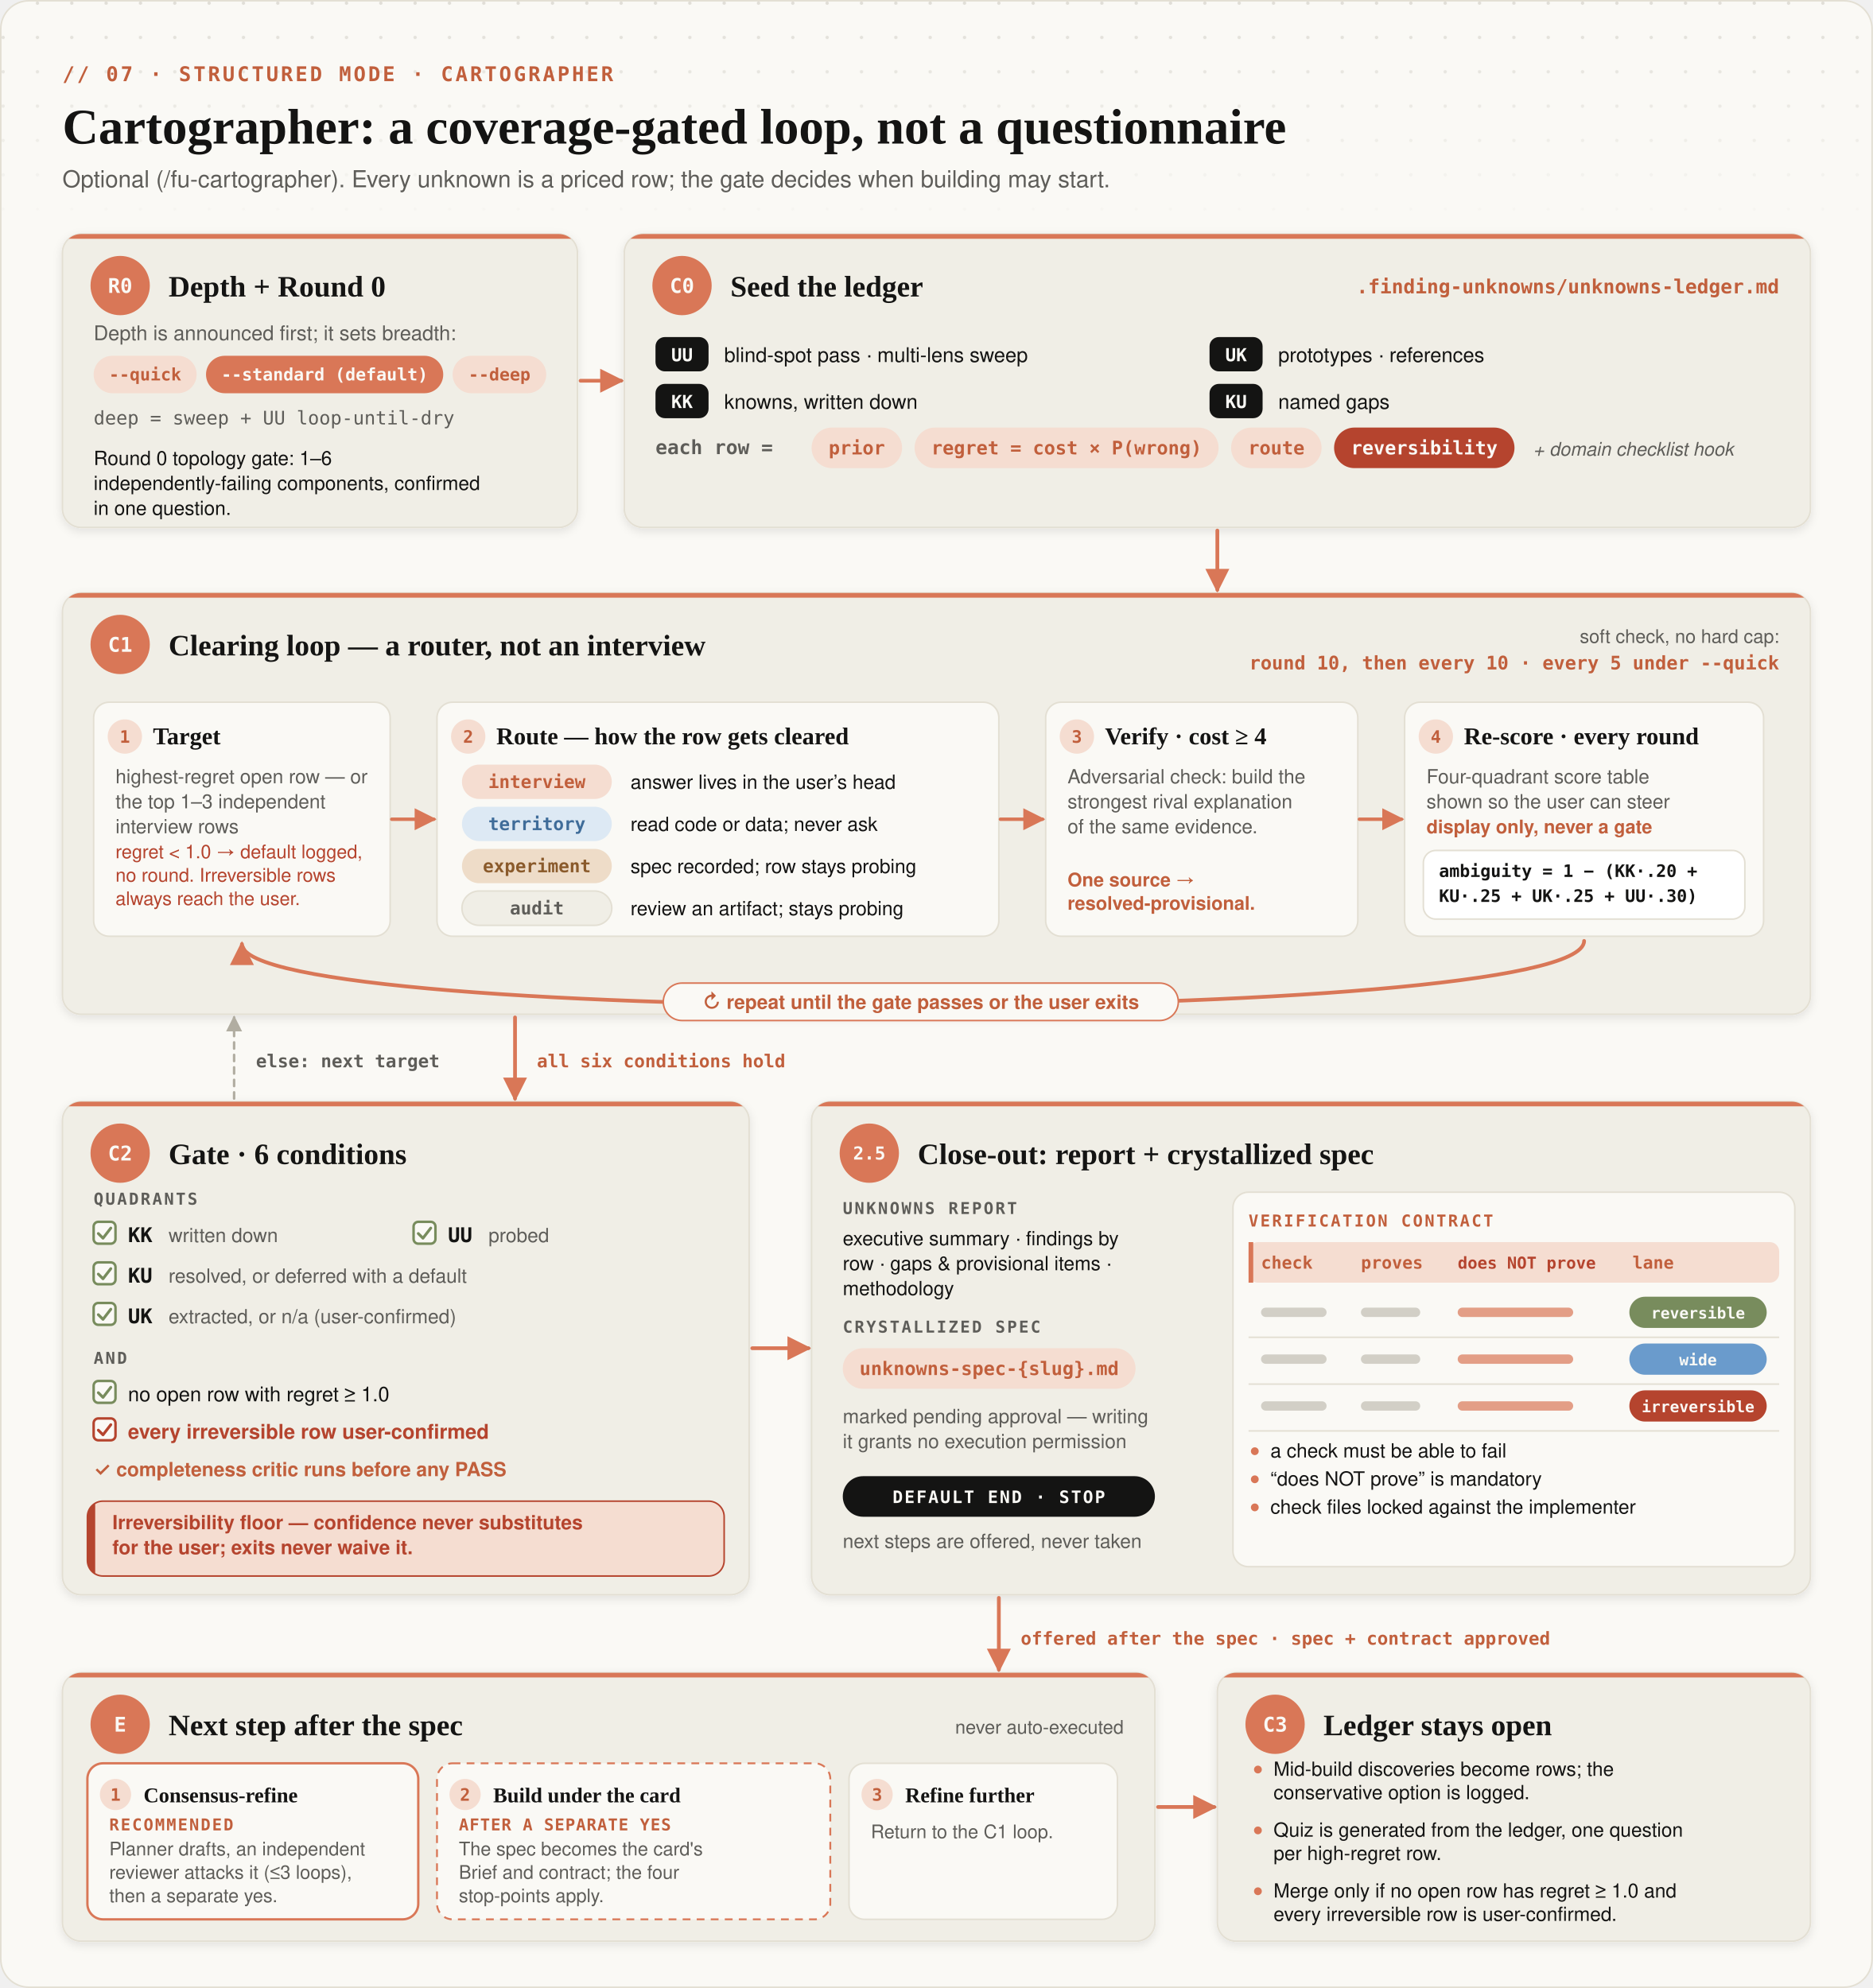
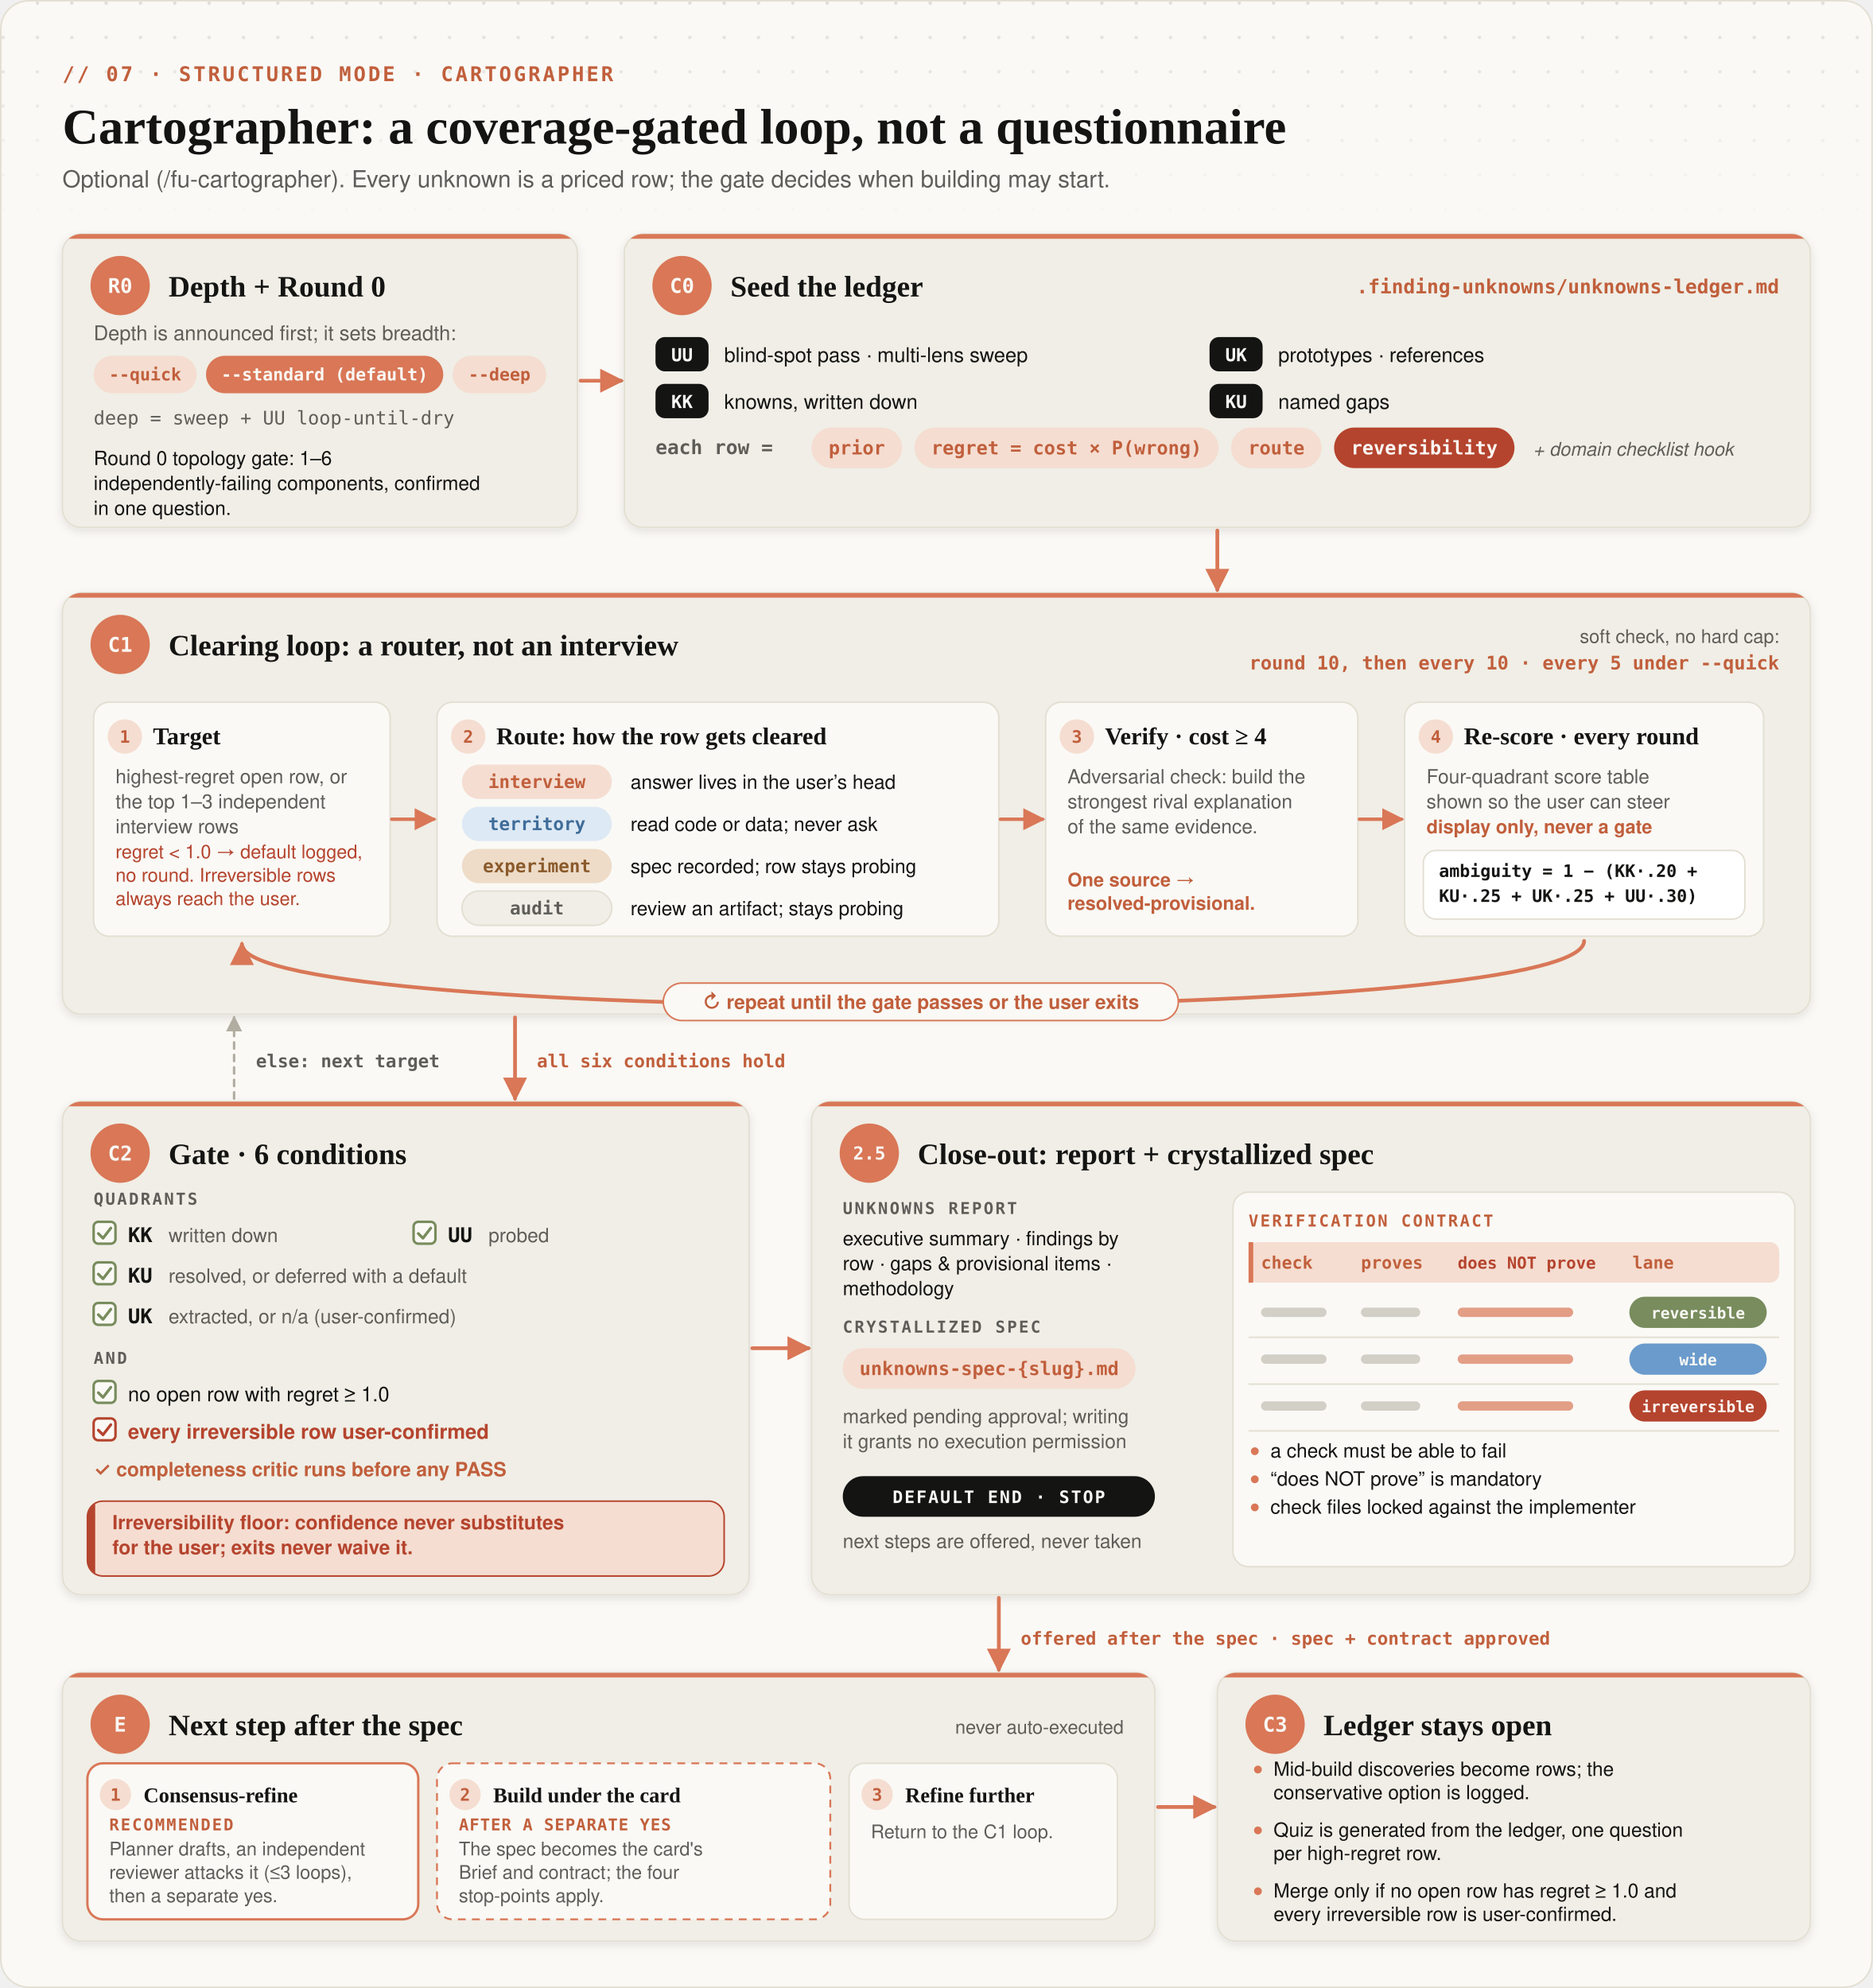
<svg xmlns="http://www.w3.org/2000/svg" width="1200" height="1274" viewBox="0 0 1200 1274">
  <defs>
    <marker id="ac" viewBox="0 0 10 10" refX="8" refY="5" markerWidth="8" markerHeight="8" orient="auto-start-reverse">
      <path d="M1 1 L9 5 L1 9 Z" fill="#D97757" />
    </marker>
    <marker id="ak" viewBox="0 0 10 10" refX="8" refY="5" markerWidth="8" markerHeight="8" orient="auto-start-reverse">
      <path d="M1 1 L9 5 L1 9 Z" fill="#B1ADA1" />
    </marker>
    <marker id="ad" viewBox="0 0 10 10" refX="8" refY="5" markerWidth="8" markerHeight="8" orient="auto-start-reverse">
      <path d="M1 1 L9 5 L1 9 Z" fill="#B5442E" />
    </marker>
    <marker id="ao" viewBox="0 0 10 10" refX="8" refY="5" markerWidth="8" markerHeight="8" orient="auto-start-reverse">
      <path d="M1 1 L9 5 L1 9 Z" fill="#788C5D" />
    </marker>
    <marker id="as" viewBox="0 0 10 10" refX="8" refY="5" markerWidth="8" markerHeight="8" orient="auto-start-reverse">
      <path d="M1 1 L9 5 L1 9 Z" fill="#6A9BCC" />
    </marker>
    <marker id="ai" viewBox="0 0 10 10" refX="8" refY="5" markerWidth="8" markerHeight="8" orient="auto-start-reverse">
      <path d="M1 1 L9 5 L1 9 Z" fill="#141413" />
    </marker>
    <filter id="sh" x="-5%" y="-5%" width="110%" height="115%">
      <feDropShadow dx="0" dy="2" stdDeviation="3" flood-color="#141413" flood-opacity="0.10" />
    </filter>
    <pattern id="dots" width="22" height="22" patternUnits="userSpaceOnUse">
      <circle cx="2" cy="2" r="1.1" fill="#B1ADA1" opacity="0.5" />
    </pattern>
    <linearGradient id="fadeg" x1="0" y1="0" x2="0" y2="1">
      <stop offset="0" stop-color="#fff" stop-opacity="1" />
      <stop offset="1" stop-color="#fff" stop-opacity="0" />
    </linearGradient>
    <mask id="fade">
      <rect x="0" y="0" width="1200" height="150" fill="url(#fadeg)" />
    </mask>
  </defs>
  <rect x="0.5" y="0.5" width="1199" height="1273" rx="18" fill="#FAF9F5" stroke="#E3DFD3" />
  <rect x="1" y="1" width="1198" height="150" rx="18" fill="url(#dots)" mask="url(#fade)" opacity="0.7" />
  <text x="40" y="52" font-family="ui-monospace, SFMono-Regular, Menlo, Consolas, monospace" font-size="13" fill="#C15F3C" font-weight="700" letter-spacing="1.5">// 07 · STRUCTURED MODE · CARTOGRAPHER</text>
  <text x="40" y="92" font-family="Georgia, 'Times New Roman', serif" font-size="32" fill="#141413" font-weight="700">Cartographer: a coverage-gated loop, not a questionnaire</text>
  <text x="40" y="120" font-family="-apple-system, 'Segoe UI', Helvetica, Arial, sans-serif" font-size="15" fill="#5E5D59">Optional (/fu-cartographer). Every unknown is a priced row; the gate decides when building may start.</text>
  <clipPath id="c1">
    <rect x="40" y="150" width="330" height="188" rx="12" />
  </clipPath>
  <rect x="40" y="150" width="330" height="188" rx="12" fill="#F0EEE6" stroke="#E3DFD3" stroke-width="1" filter="url(#sh)" />
  <rect x="40" y="150" width="330" height="3" fill="#D97757" clip-path="url(#c1)" />
  <circle cx="77" cy="183" r="19" fill="#D97757" />
  <text x="77" y="187.7" font-family="ui-monospace, SFMono-Regular, Menlo, Consolas, monospace" font-size="13" fill="#FAF9F5" font-weight="700" text-anchor="middle">R0</text>
  <text x="108" y="190" font-family="Georgia, 'Times New Roman', serif" font-size="19" fill="#141413" font-weight="700">Depth + Round 0</text>
  <text x="60" y="218" font-family="-apple-system, 'Segoe UI', Helvetica, Arial, sans-serif" font-size="13" fill="#5E5D59">Depth is announced first; it sets breadth:</text>
  <rect x="60" y="228" width="66" height="24" rx="12.0" fill="#F5DDD1" />
  <text x="93" y="243.8" font-family="ui-monospace, SFMono-Regular, Menlo, Consolas, monospace" font-size="11" fill="#C15F3C" font-weight="600" text-anchor="middle">--quick</text>
  <rect x="132" y="228" width="152" height="24" rx="12.0" fill="#D97757" />
  <text x="208" y="243.8" font-family="ui-monospace, SFMono-Regular, Menlo, Consolas, monospace" font-size="11" fill="#FAF9F5" font-weight="600" text-anchor="middle">--standard (default)</text>
  <rect x="290" y="228" width="60" height="24" rx="12.0" fill="#F5DDD1" />
  <text x="320" y="243.8" font-family="ui-monospace, SFMono-Regular, Menlo, Consolas, monospace" font-size="11" fill="#C15F3C" font-weight="600" text-anchor="middle">--deep</text>
  <text x="60" y="272" font-family="ui-monospace, SFMono-Regular, Menlo, Consolas, monospace" font-size="12" fill="#5E5D59">deep = sweep + UU loop-until-dry</text>
  <text x="60" y="298" font-family="-apple-system, 'Segoe UI', Helvetica, Arial, sans-serif" font-size="12.5" fill="#141413">Round 0 topology gate: 1–6</text>
  <text x="60" y="314" font-family="-apple-system, 'Segoe UI', Helvetica, Arial, sans-serif" font-size="12.5" fill="#141413">independently-failing components, confirmed</text>
  <text x="60" y="330" font-family="-apple-system, 'Segoe UI', Helvetica, Arial, sans-serif" font-size="12.5" fill="#141413">in one question.</text>
  <path d="M372 244.0 L398 244.0" fill="none" stroke="#D97757" stroke-width="2.4" stroke-linecap="round" stroke-linejoin="round" marker-end="url(#ac)" />
  <clipPath id="c2">
    <rect x="400" y="150" width="760" height="188" rx="12" />
  </clipPath>
  <rect x="400" y="150" width="760" height="188" rx="12" fill="#F0EEE6" stroke="#E3DFD3" stroke-width="1" filter="url(#sh)" />
  <rect x="400" y="150" width="760" height="3" fill="#D97757" clip-path="url(#c2)" />
  <circle cx="437" cy="183" r="19" fill="#D97757" />
  <text x="437" y="187.7" font-family="ui-monospace, SFMono-Regular, Menlo, Consolas, monospace" font-size="13" fill="#FAF9F5" font-weight="700" text-anchor="middle">C0</text>
  <text x="468" y="190" font-family="Georgia, 'Times New Roman', serif" font-size="19" fill="#141413" font-weight="700">Seed the ledger</text>
  <text x="1140" y="188" font-family="ui-monospace, SFMono-Regular, Menlo, Consolas, monospace" font-size="12.5" fill="#C15F3C" font-weight="700" text-anchor="end">.finding-unknowns/unknowns-ledger.md</text>
  <rect x="420" y="216" width="34" height="22" rx="6" fill="#141413" />
  <text x="437" y="231.5" font-family="ui-monospace, SFMono-Regular, Menlo, Consolas, monospace" font-size="11.5" fill="#FAF9F5" font-weight="700" text-anchor="middle">UU</text>
  <text x="464" y="232" font-family="-apple-system, 'Segoe UI', Helvetica, Arial, sans-serif" font-size="13" fill="#141413">blind-spot pass · multi-lens sweep</text>
  <rect x="775" y="216" width="34" height="22" rx="6" fill="#141413" />
  <text x="792" y="231.5" font-family="ui-monospace, SFMono-Regular, Menlo, Consolas, monospace" font-size="11.5" fill="#FAF9F5" font-weight="700" text-anchor="middle">UK</text>
  <text x="819" y="232" font-family="-apple-system, 'Segoe UI', Helvetica, Arial, sans-serif" font-size="13" fill="#141413">prototypes · references</text>
  <rect x="420" y="246" width="34" height="22" rx="6" fill="#141413" />
  <text x="437" y="261.5" font-family="ui-monospace, SFMono-Regular, Menlo, Consolas, monospace" font-size="11.5" fill="#FAF9F5" font-weight="700" text-anchor="middle">KK</text>
  <text x="464" y="262" font-family="-apple-system, 'Segoe UI', Helvetica, Arial, sans-serif" font-size="13" fill="#141413">knowns, written down</text>
  <rect x="775" y="246" width="34" height="22" rx="6" fill="#141413" />
  <text x="792" y="261.5" font-family="ui-monospace, SFMono-Regular, Menlo, Consolas, monospace" font-size="11.5" fill="#FAF9F5" font-weight="700" text-anchor="middle">KU</text>
  <text x="819" y="262" font-family="-apple-system, 'Segoe UI', Helvetica, Arial, sans-serif" font-size="13" fill="#141413">named gaps</text>
  <text x="420" y="291" font-family="ui-monospace, SFMono-Regular, Menlo, Consolas, monospace" font-size="12.5" fill="#5E5D59" font-weight="700">each row  =</text>
  <rect x="520" y="274" width="58.0" height="26" rx="13.0" fill="#F5DDD1" />
  <text x="549.0" y="291.2" font-family="ui-monospace, SFMono-Regular, Menlo, Consolas, monospace" font-size="12" fill="#C15F3C" font-weight="600" text-anchor="middle">prior</text>
  <rect x="586.0" y="274" width="194.8" height="26" rx="13.0" fill="#F5DDD1" />
  <text x="683.4" y="291.2" font-family="ui-monospace, SFMono-Regular, Menlo, Consolas, monospace" font-size="12" fill="#C15F3C" font-weight="600" text-anchor="middle">regret = cost × P(wrong)</text>
  <rect x="788.8" y="274" width="58.0" height="26" rx="13.0" fill="#F5DDD1" />
  <text x="817.8" y="291.2" font-family="ui-monospace, SFMono-Regular, Menlo, Consolas, monospace" font-size="12" fill="#C15F3C" font-weight="600" text-anchor="middle">route</text>
  <rect x="854.8" y="274" width="115.6" height="26" rx="13.0" fill="#B5442E" />
  <text x="912.6" y="291.2" font-family="ui-monospace, SFMono-Regular, Menlo, Consolas, monospace" font-size="12" fill="#FAF9F5" font-weight="600" text-anchor="middle">reversibility</text>
  <text x="982.4" y="292" font-family="-apple-system, 'Segoe UI', Helvetica, Arial, sans-serif" font-size="12" fill="#5E5D59" font-style="italic">+ domain checklist hook</text>
  <path d="M780 340 L780 378" fill="none" stroke="#D97757" stroke-width="2.4" stroke-linecap="round" stroke-linejoin="round" marker-end="url(#ac)" />
  <clipPath id="c3">
    <rect x="40" y="380" width="1120" height="270" rx="12" />
  </clipPath>
  <rect x="40" y="380" width="1120" height="270" rx="12" fill="#F0EEE6" stroke="#E3DFD3" stroke-width="1" filter="url(#sh)" />
  <rect x="40" y="380" width="1120" height="3" fill="#D97757" clip-path="url(#c3)" />
  <circle cx="77" cy="413" r="19" fill="#D97757" />
  <text x="77" y="417.7" font-family="ui-monospace, SFMono-Regular, Menlo, Consolas, monospace" font-size="13" fill="#FAF9F5" font-weight="700" text-anchor="middle">C1</text>
-   <text x="108" y="420" font-family="Georgia, 'Times New Roman', serif" font-size="19" fill="#141413" font-weight="700">Clearing loop — a router, not an interview</text>
+   <text x="108" y="420" font-family="Georgia, 'Times New Roman', serif" font-size="19" fill="#141413" font-weight="700">Clearing loop: a router, not an interview</text>
  <text x="1140" y="412" font-family="-apple-system, 'Segoe UI', Helvetica, Arial, sans-serif" font-size="12" fill="#5E5D59" text-anchor="end">soft check, no hard cap:</text>
  <text x="1140" y="429" font-family="ui-monospace, SFMono-Regular, Menlo, Consolas, monospace" font-size="12" fill="#C15F3C" font-weight="600" text-anchor="end">round 10, then every 10 · every 5 under --quick</text>
  <clipPath id="c4">
    <rect x="60" y="450" width="190" height="150" rx="10" />
  </clipPath>
  <rect x="60" y="450" width="190" height="150" rx="10" fill="#FAF9F5" stroke="#E3DFD3" stroke-width="1" />
  <circle cx="80" cy="472" r="11" fill="#F5DDD1" />
  <text x="80" y="476.0" font-family="ui-monospace, SFMono-Regular, Menlo, Consolas, monospace" font-size="11" fill="#C15F3C" font-weight="700" text-anchor="middle">1</text>
  <text x="98" y="477" font-family="Georgia, 'Times New Roman', serif" font-size="15.5" fill="#141413" font-weight="700">Target</text>
-   <text x="74" y="502" font-family="-apple-system, 'Segoe UI', Helvetica, Arial, sans-serif" font-size="12.5" fill="#5E5D59">highest-regret open row — or</text>
+   <text x="74" y="502" font-family="-apple-system, 'Segoe UI', Helvetica, Arial, sans-serif" font-size="12.5" fill="#5E5D59">highest-regret open row, or</text>
  <text x="74" y="518" font-family="-apple-system, 'Segoe UI', Helvetica, Arial, sans-serif" font-size="12.5" fill="#5E5D59">the top 1–3 independent</text>
  <text x="74" y="534" font-family="-apple-system, 'Segoe UI', Helvetica, Arial, sans-serif" font-size="12.5" fill="#5E5D59">interview rows</text>
  <text x="74" y="550" font-family="-apple-system, 'Segoe UI', Helvetica, Arial, sans-serif" font-size="12" fill="#B5442E">regret &lt; 1.0 → default logged,</text>
  <text x="74" y="565" font-family="-apple-system, 'Segoe UI', Helvetica, Arial, sans-serif" font-size="12" fill="#B5442E">no round. Irreversible rows</text>
  <text x="74" y="580" font-family="-apple-system, 'Segoe UI', Helvetica, Arial, sans-serif" font-size="12" fill="#B5442E">always reach the user.</text>
  <clipPath id="c5">
    <rect x="280" y="450" width="360" height="150" rx="10" />
  </clipPath>
  <rect x="280" y="450" width="360" height="150" rx="10" fill="#FAF9F5" stroke="#E3DFD3" stroke-width="1" />
  <circle cx="300" cy="472" r="11" fill="#F5DDD1" />
  <text x="300" y="476.0" font-family="ui-monospace, SFMono-Regular, Menlo, Consolas, monospace" font-size="11" fill="#C15F3C" font-weight="700" text-anchor="middle">2</text>
-   <text x="318" y="477" font-family="Georgia, 'Times New Roman', serif" font-size="15.5" fill="#141413" font-weight="700">Route — how the row gets cleared</text>
+   <text x="318" y="477" font-family="Georgia, 'Times New Roman', serif" font-size="15.5" fill="#141413" font-weight="700">Route: how the row gets cleared</text>
  <rect x="296" y="490" width="96.0" height="22" rx="11.0" fill="#F5DDD1" />
  <text x="344.0" y="505.0" font-family="ui-monospace, SFMono-Regular, Menlo, Consolas, monospace" font-size="11.5" fill="#C15F3C" font-weight="600" text-anchor="middle">interview</text>
  <text x="404" y="505.5" font-family="-apple-system, 'Segoe UI', Helvetica, Arial, sans-serif" font-size="12.5" fill="#141413">answer lives in the user’s head</text>
  <rect x="296" y="517" width="96.0" height="22" rx="11.0" fill="#DDE9F4" />
  <text x="344.0" y="532.0" font-family="ui-monospace, SFMono-Regular, Menlo, Consolas, monospace" font-size="11.5" fill="#3F6C99" font-weight="600" text-anchor="middle">territory</text>
  <text x="404" y="532.5" font-family="-apple-system, 'Segoe UI', Helvetica, Arial, sans-serif" font-size="12.5" fill="#141413">read code or data; never ask</text>
  <rect x="296" y="544" width="96.0" height="22" rx="11.0" fill="#EEDCC8" />
  <text x="344.0" y="559.0" font-family="ui-monospace, SFMono-Regular, Menlo, Consolas, monospace" font-size="11.5" fill="#8A5A2B" font-weight="600" text-anchor="middle">experiment</text>
  <text x="404" y="559.5" font-family="-apple-system, 'Segoe UI', Helvetica, Arial, sans-serif" font-size="12.5" fill="#141413">spec recorded; row stays probing</text>
  <rect x="296" y="571" width="96.0" height="22" rx="11.0" fill="#F0EEE6" stroke="#E3DFD3" stroke-width="1" />
  <text x="344.0" y="586.0" font-family="ui-monospace, SFMono-Regular, Menlo, Consolas, monospace" font-size="11.5" fill="#5E5D59" font-weight="600" text-anchor="middle">audit</text>
  <text x="404" y="586.5" font-family="-apple-system, 'Segoe UI', Helvetica, Arial, sans-serif" font-size="12.5" fill="#141413">review an artifact; stays probing</text>
  <clipPath id="c6">
    <rect x="670" y="450" width="200" height="150" rx="10" />
  </clipPath>
  <rect x="670" y="450" width="200" height="150" rx="10" fill="#FAF9F5" stroke="#E3DFD3" stroke-width="1" />
  <circle cx="690" cy="472" r="11" fill="#F5DDD1" />
  <text x="690" y="476.0" font-family="ui-monospace, SFMono-Regular, Menlo, Consolas, monospace" font-size="11" fill="#C15F3C" font-weight="700" text-anchor="middle">3</text>
  <text x="708" y="477" font-family="Georgia, 'Times New Roman', serif" font-size="15.5" fill="#141413" font-weight="700">Verify · cost ≥ 4</text>
  <text x="684" y="502" font-family="-apple-system, 'Segoe UI', Helvetica, Arial, sans-serif" font-size="12.5" fill="#5E5D59">Adversarial check: build the</text>
  <text x="684" y="518" font-family="-apple-system, 'Segoe UI', Helvetica, Arial, sans-serif" font-size="12.5" fill="#5E5D59">strongest rival explanation</text>
  <text x="684" y="534" font-family="-apple-system, 'Segoe UI', Helvetica, Arial, sans-serif" font-size="12.5" fill="#5E5D59">of the same evidence.</text>
  <text x="684" y="568" font-family="-apple-system, 'Segoe UI', Helvetica, Arial, sans-serif" font-size="12" fill="#C15F3C" font-weight="600">One source →</text>
  <text x="684" y="583" font-family="-apple-system, 'Segoe UI', Helvetica, Arial, sans-serif" font-size="12" fill="#C15F3C" font-weight="600">resolved-provisional.</text>
  <clipPath id="c7">
    <rect x="900" y="450" width="230" height="150" rx="10" />
  </clipPath>
  <rect x="900" y="450" width="230" height="150" rx="10" fill="#FAF9F5" stroke="#E3DFD3" stroke-width="1" />
  <circle cx="920" cy="472" r="11" fill="#F5DDD1" />
  <text x="920" y="476.0" font-family="ui-monospace, SFMono-Regular, Menlo, Consolas, monospace" font-size="11" fill="#C15F3C" font-weight="700" text-anchor="middle">4</text>
  <text x="938" y="477" font-family="Georgia, 'Times New Roman', serif" font-size="15.5" fill="#141413" font-weight="700">Re-score · every round</text>
  <text x="914" y="502" font-family="-apple-system, 'Segoe UI', Helvetica, Arial, sans-serif" font-size="12.5" fill="#5E5D59">Four-quadrant score table</text>
  <text x="914" y="518" font-family="-apple-system, 'Segoe UI', Helvetica, Arial, sans-serif" font-size="12.5" fill="#5E5D59">shown so the user can steer</text>
  <text x="914" y="534" font-family="-apple-system, 'Segoe UI', Helvetica, Arial, sans-serif" font-size="12" fill="#C15F3C" font-weight="600">display only, never a gate</text>
  <rect x="912" y="545" width="206" height="44" rx="8" fill="#FFFFFF" stroke="#E3DFD3" />
  <text x="922" y="562" font-family="ui-monospace, SFMono-Regular, Menlo, Consolas, monospace" font-size="11" fill="#141413" font-weight="600">ambiguity = 1 − (KK·.20 +</text>
  <text x="922" y="578" font-family="ui-monospace, SFMono-Regular, Menlo, Consolas, monospace" font-size="11" fill="#141413" font-weight="600">KU·.25 + UK·.25 + UU·.30)</text>
  <path d="M251 525.0 L278 525.0" fill="none" stroke="#D97757" stroke-width="2.2" stroke-linecap="round" stroke-linejoin="round" marker-end="url(#ac)" />
  <path d="M641 525.0 L668 525.0" fill="none" stroke="#D97757" stroke-width="2.2" stroke-linecap="round" stroke-linejoin="round" marker-end="url(#ac)" />
  <path d="M871 525.0 L898 525.0" fill="none" stroke="#D97757" stroke-width="2.2" stroke-linecap="round" stroke-linejoin="round" marker-end="url(#ac)" />
  <path d="M1015 603 C1015 658 155 658 155 605" fill="none" stroke="#D97757" stroke-width="2.4" stroke-linecap="round" stroke-linejoin="round" marker-end="url(#ac)" />
  <rect x="425.0" y="630" width="330" height="24" rx="12" fill="#FAF9F5" stroke="#D97757" />
  <text x="590" y="646.5" font-family="-apple-system, 'Segoe UI', Helvetica, Arial, sans-serif" font-size="12.5" fill="#C15F3C" font-weight="600" text-anchor="middle">↻  repeat until the gate passes or the user exits</text>
  <path d="M330 652 L330 704" fill="none" stroke="#D97757" stroke-width="2.4" stroke-linecap="round" stroke-linejoin="round" marker-end="url(#ac)" />
  <text x="344" y="684" font-family="ui-monospace, SFMono-Regular, Menlo, Consolas, monospace" font-size="11.5" fill="#C15F3C" font-weight="700">all six conditions hold</text>
  <path d="M150 704 L150 652" fill="none" stroke="#B1ADA1" stroke-width="1.6" stroke-linecap="round" stroke-linejoin="round" stroke-dasharray="4 4" marker-end="url(#ak)" />
  <text x="164" y="684" font-family="ui-monospace, SFMono-Regular, Menlo, Consolas, monospace" font-size="11.5" fill="#5E5D59" font-weight="700">else: next target</text>
  <clipPath id="c8">
    <rect x="40" y="706" width="440" height="316" rx="12" />
  </clipPath>
  <rect x="40" y="706" width="440" height="316" rx="12" fill="#F0EEE6" stroke="#E3DFD3" stroke-width="1" filter="url(#sh)" />
  <rect x="40" y="706" width="440" height="3" fill="#D97757" clip-path="url(#c8)" />
  <circle cx="77" cy="739" r="19" fill="#D97757" />
  <text x="77" y="743.7" font-family="ui-monospace, SFMono-Regular, Menlo, Consolas, monospace" font-size="13" fill="#FAF9F5" font-weight="700" text-anchor="middle">C2</text>
  <text x="108" y="746" font-family="Georgia, 'Times New Roman', serif" font-size="19" fill="#141413" font-weight="700">Gate · 6 conditions</text>
  <text x="60" y="772" font-family="ui-monospace, SFMono-Regular, Menlo, Consolas, monospace" font-size="10.5" fill="#5E5D59" font-weight="700" letter-spacing="1.2">QUADRANTS</text>
  <rect x="60" y="783" width="14" height="14" rx="3" fill="#FAF9F5" stroke="#788C5D" stroke-width="1.6" />
  <path d="M63 790.5 L66 793.5 L71 787" fill="none" stroke="#788C5D" stroke-width="1.8" stroke-linecap="round" stroke-linejoin="round" />
  <text x="82" y="796" font-family="ui-monospace, SFMono-Regular, Menlo, Consolas, monospace" font-size="13" fill="#141413" font-weight="700">KK</text>
  <text x="108" y="796" font-family="-apple-system, 'Segoe UI', Helvetica, Arial, sans-serif" font-size="12.5" fill="#5E5D59">written down</text>
  <rect x="265" y="783" width="14" height="14" rx="3" fill="#FAF9F5" stroke="#788C5D" stroke-width="1.6" />
  <path d="M268 790.5 L271 793.5 L276 787" fill="none" stroke="#788C5D" stroke-width="1.8" stroke-linecap="round" stroke-linejoin="round" />
  <text x="287" y="796" font-family="ui-monospace, SFMono-Regular, Menlo, Consolas, monospace" font-size="13" fill="#141413" font-weight="700">UU</text>
  <text x="313" y="796" font-family="-apple-system, 'Segoe UI', Helvetica, Arial, sans-serif" font-size="12.5" fill="#5E5D59">probed</text>
  <rect x="60" y="809" width="14" height="14" rx="3" fill="#FAF9F5" stroke="#788C5D" stroke-width="1.6" />
  <path d="M63 816.5 L66 819.5 L71 813" fill="none" stroke="#788C5D" stroke-width="1.8" stroke-linecap="round" stroke-linejoin="round" />
  <text x="82" y="822" font-family="ui-monospace, SFMono-Regular, Menlo, Consolas, monospace" font-size="13" fill="#141413" font-weight="700">KU</text>
  <text x="108" y="822" font-family="-apple-system, 'Segoe UI', Helvetica, Arial, sans-serif" font-size="12.5" fill="#5E5D59">resolved, or deferred with a default</text>
  <rect x="60" y="835" width="14" height="14" rx="3" fill="#FAF9F5" stroke="#788C5D" stroke-width="1.6" />
  <path d="M63 842.5 L66 845.5 L71 839" fill="none" stroke="#788C5D" stroke-width="1.8" stroke-linecap="round" stroke-linejoin="round" />
  <text x="82" y="848" font-family="ui-monospace, SFMono-Regular, Menlo, Consolas, monospace" font-size="13" fill="#141413" font-weight="700">UK</text>
  <text x="108" y="848" font-family="-apple-system, 'Segoe UI', Helvetica, Arial, sans-serif" font-size="12.5" fill="#5E5D59">extracted, or n/a (user-confirmed)</text>
  <text x="60" y="874" font-family="ui-monospace, SFMono-Regular, Menlo, Consolas, monospace" font-size="10.5" fill="#5E5D59" font-weight="700" letter-spacing="1.2">AND</text>
  <rect x="60" y="885" width="14" height="14" rx="3" fill="#FAF9F5" stroke="#788C5D" stroke-width="1.6" />
  <path d="M63 892.5 L66 895.5 L71 889" fill="none" stroke="#788C5D" stroke-width="1.8" stroke-linecap="round" stroke-linejoin="round" />
  <text x="82" y="898" font-family="-apple-system, 'Segoe UI', Helvetica, Arial, sans-serif" font-size="13" fill="#141413">no open row with regret ≥ 1.0</text>
  <rect x="60" y="909" width="14" height="14" rx="3" fill="#FAF9F5" stroke="#B5442E" stroke-width="1.6" />
  <path d="M63 916.5 L66 919.5 L71 913" fill="none" stroke="#B5442E" stroke-width="1.8" stroke-linecap="round" stroke-linejoin="round" />
  <text x="82" y="922" font-family="-apple-system, 'Segoe UI', Helvetica, Arial, sans-serif" font-size="13" fill="#B5442E" font-weight="700">every irreversible row user-confirmed</text>
  <text x="60" y="946" font-family="-apple-system, 'Segoe UI', Helvetica, Arial, sans-serif" font-size="12.5" fill="#C15F3C" font-weight="600">✓ completeness critic runs before any PASS</text>
  <clipPath id="cdg">
    <rect x="56" y="962" width="408" height="48" rx="10" />
  </clipPath>
  <rect x="56" y="962" width="408" height="48" rx="10" fill="#F5DDD1" stroke="#B5442E" stroke-width="1" />
  <rect x="56" y="962" width="5" height="48" fill="#B5442E" clip-path="url(#cdg)" />
-   <text x="72" y="980" font-family="-apple-system, 'Segoe UI', Helvetica, Arial, sans-serif" font-size="12.5" fill="#B5442E" font-weight="700">Irreversibility floor — confidence never substitutes</text>
+   <text x="72" y="980" font-family="-apple-system, 'Segoe UI', Helvetica, Arial, sans-serif" font-size="12.5" fill="#B5442E" font-weight="700">Irreversibility floor: confidence never substitutes</text>
  <text x="72" y="996" font-family="-apple-system, 'Segoe UI', Helvetica, Arial, sans-serif" font-size="12.5" fill="#B5442E" font-weight="600">for the user; exits never waive it.</text>
  <path d="M482 864.0 L518 864.0" fill="none" stroke="#D97757" stroke-width="2.4" stroke-linecap="round" stroke-linejoin="round" marker-end="url(#ac)" />
  <clipPath id="c9">
    <rect x="520" y="706" width="640" height="316" rx="12" />
  </clipPath>
  <rect x="520" y="706" width="640" height="316" rx="12" fill="#F0EEE6" stroke="#E3DFD3" stroke-width="1" filter="url(#sh)" />
  <rect x="520" y="706" width="640" height="3" fill="#D97757" clip-path="url(#c9)" />
  <circle cx="557" cy="739" r="19" fill="#D97757" />
  <text x="557" y="743.1" font-family="ui-monospace, SFMono-Regular, Menlo, Consolas, monospace" font-size="11.5" fill="#FAF9F5" font-weight="700" text-anchor="middle">2.5</text>
  <text x="588" y="746" font-family="Georgia, 'Times New Roman', serif" font-size="19" fill="#141413" font-weight="700">Close-out: report + crystallized spec</text>
  <text x="540" y="778" font-family="ui-monospace, SFMono-Regular, Menlo, Consolas, monospace" font-size="10.5" fill="#5E5D59" font-weight="700" letter-spacing="1.2">UNKNOWNS REPORT</text>
  <text x="540" y="798" font-family="-apple-system, 'Segoe UI', Helvetica, Arial, sans-serif" font-size="12.5" fill="#141413">executive summary · findings by</text>
  <text x="540" y="814" font-family="-apple-system, 'Segoe UI', Helvetica, Arial, sans-serif" font-size="12.5" fill="#141413">row · gaps &amp; provisional items ·</text>
  <text x="540" y="830" font-family="-apple-system, 'Segoe UI', Helvetica, Arial, sans-serif" font-size="12.5" fill="#141413">methodology</text>
  <text x="540" y="854" font-family="ui-monospace, SFMono-Regular, Menlo, Consolas, monospace" font-size="10.5" fill="#5E5D59" font-weight="700" letter-spacing="1.2">CRYSTALLIZED SPEC</text>
  <rect x="540" y="864" width="187.6" height="26" rx="13.0" fill="#F5DDD1" />
  <text x="633.8" y="881.2" font-family="ui-monospace, SFMono-Regular, Menlo, Consolas, monospace" font-size="12" fill="#C15F3C" font-weight="600" text-anchor="middle">unknowns-spec-{slug}.md</text>
-   <text x="540" y="912" font-family="-apple-system, 'Segoe UI', Helvetica, Arial, sans-serif" font-size="12.5" fill="#5E5D59">marked pending approval — writing</text>
+   <text x="540" y="912" font-family="-apple-system, 'Segoe UI', Helvetica, Arial, sans-serif" font-size="12.5" fill="#5E5D59">marked pending approval; writing</text>
  <text x="540" y="928" font-family="-apple-system, 'Segoe UI', Helvetica, Arial, sans-serif" font-size="12.5" fill="#5E5D59">it grants no execution permission</text>
  <rect x="540" y="946" width="200" height="26" rx="13" fill="#141413" />
  <text x="640" y="963.2" font-family="ui-monospace, SFMono-Regular, Menlo, Consolas, monospace" font-size="11" fill="#FAF9F5" font-weight="700" text-anchor="middle" letter-spacing="1">DEFAULT END · STOP</text>
  <text x="540" y="992" font-family="-apple-system, 'Segoe UI', Helvetica, Arial, sans-serif" font-size="12.5" fill="#5E5D59">next steps are offered, never taken</text>
  <rect x="790" y="764" width="360" height="240" rx="10" fill="#FAF9F5" stroke="#E3DFD3" />
  <text x="800" y="786" font-family="ui-monospace, SFMono-Regular, Menlo, Consolas, monospace" font-size="10.5" fill="#C15F3C" font-weight="700" letter-spacing="1.2">VERIFICATION CONTRACT</text>
  <rect x="800" y="796" width="340" height="26" rx="6" fill="#F5DDD1" />
  <rect x="800" y="796" width="3" height="26" fill="#D97757" />
  <text x="808" y="813" font-family="ui-monospace, SFMono-Regular, Menlo, Consolas, monospace" font-size="11" fill="#C15F3C" font-weight="700">check</text>
  <text x="872" y="813" font-family="ui-monospace, SFMono-Regular, Menlo, Consolas, monospace" font-size="11" fill="#C15F3C" font-weight="700">proves</text>
  <text x="934" y="813" font-family="ui-monospace, SFMono-Regular, Menlo, Consolas, monospace" font-size="10.5" fill="#B5442E" font-weight="700">does NOT prove</text>
  <text x="1046" y="813" font-family="ui-monospace, SFMono-Regular, Menlo, Consolas, monospace" font-size="11" fill="#C15F3C" font-weight="700">lane</text>
  <rect x="808" y="838" width="42" height="6" rx="3" fill="#B1ADA1" opacity="0.55" />
  <rect x="872" y="838" width="38" height="6" rx="3" fill="#B1ADA1" opacity="0.55" />
  <rect x="934" y="838" width="74" height="6" rx="3" fill="#D97757" opacity="0.7" />
  <rect x="1044" y="831" width="88" height="20" rx="10" fill="#788C5D" />
  <text x="1088" y="845" font-family="ui-monospace, SFMono-Regular, Menlo, Consolas, monospace" font-size="10" fill="#FAF9F5" font-weight="700" text-anchor="middle">reversible</text>
  <path d="M800 857 L1140 857" stroke="#E3DFD3" />
  <rect x="808" y="868" width="42" height="6" rx="3" fill="#B1ADA1" opacity="0.55" />
  <rect x="872" y="868" width="38" height="6" rx="3" fill="#B1ADA1" opacity="0.55" />
  <rect x="934" y="868" width="74" height="6" rx="3" fill="#D97757" opacity="0.7" />
  <rect x="1044" y="861" width="88" height="20" rx="10" fill="#6A9BCC" />
  <text x="1088" y="875" font-family="ui-monospace, SFMono-Regular, Menlo, Consolas, monospace" font-size="10" fill="#FAF9F5" font-weight="700" text-anchor="middle">wide</text>
  <path d="M800 887 L1140 887" stroke="#E3DFD3" />
  <rect x="808" y="898" width="42" height="6" rx="3" fill="#B1ADA1" opacity="0.55" />
  <rect x="872" y="898" width="38" height="6" rx="3" fill="#B1ADA1" opacity="0.55" />
  <rect x="934" y="898" width="74" height="6" rx="3" fill="#D97757" opacity="0.7" />
  <rect x="1044" y="891" width="88" height="20" rx="10" fill="#B5442E" />
  <text x="1088" y="905" font-family="ui-monospace, SFMono-Regular, Menlo, Consolas, monospace" font-size="10" fill="#FAF9F5" font-weight="700" text-anchor="middle">irreversible</text>
  <path d="M800 917 L1140 917" stroke="#E3DFD3" />
  <circle cx="804" cy="930" r="2.5" fill="#D97757" />
  <text x="814" y="934" font-family="-apple-system, 'Segoe UI', Helvetica, Arial, sans-serif" font-size="12.5" fill="#141413">a check must be able to fail</text>
  <circle cx="804" cy="948" r="2.5" fill="#D97757" />
  <text x="814" y="952" font-family="-apple-system, 'Segoe UI', Helvetica, Arial, sans-serif" font-size="12.5" fill="#141413">“does NOT prove” is mandatory</text>
  <circle cx="804" cy="966" r="2.5" fill="#D97757" />
  <text x="814" y="970" font-family="-apple-system, 'Segoe UI', Helvetica, Arial, sans-serif" font-size="12.5" fill="#141413">check files locked against the implementer</text>
  <text x="800" y="1000" font-family="-apple-system, 'Segoe UI', Helvetica, Arial, sans-serif" font-size="1" fill="#141413" />
  <path d="M640 1024 L640 1070" fill="none" stroke="#D97757" stroke-width="2.4" stroke-linecap="round" stroke-linejoin="round" marker-end="url(#ac)" />
  <text x="654" y="1054" font-family="ui-monospace, SFMono-Regular, Menlo, Consolas, monospace" font-size="11.5" fill="#C15F3C" font-weight="700">offered after the spec · spec + contract approved</text>
  <clipPath id="c10">
    <rect x="40" y="1072" width="700" height="172" rx="12" />
  </clipPath>
  <rect x="40" y="1072" width="700" height="172" rx="12" fill="#F0EEE6" stroke="#E3DFD3" stroke-width="1" filter="url(#sh)" />
  <rect x="40" y="1072" width="700" height="3" fill="#D97757" clip-path="url(#c10)" />
  <circle cx="77" cy="1105" r="19" fill="#D97757" />
  <text x="77" y="1109.7" font-family="ui-monospace, SFMono-Regular, Menlo, Consolas, monospace" font-size="13" fill="#FAF9F5" font-weight="700" text-anchor="middle">E</text>
  <text x="108" y="1112" font-family="Georgia, 'Times New Roman', serif" font-size="19" fill="#141413" font-weight="700">Next step after the spec</text>
  <text x="720" y="1111" font-family="-apple-system, 'Segoe UI', Helvetica, Arial, sans-serif" font-size="12" fill="#5E5D59" text-anchor="end">never auto-executed</text>
  <clipPath id="c11">
    <rect x="56.0" y="1130" width="212.0" height="100" rx="10" />
  </clipPath>
  <rect x="56.0" y="1130" width="212.0" height="100" rx="10" fill="#FAF9F5" stroke="#D97757" stroke-width="1.5" />
  <circle cx="74.0" cy="1150" r="10" fill="#F5DDD1" />
  <text x="74.0" y="1154.0" font-family="ui-monospace, SFMono-Regular, Menlo, Consolas, monospace" font-size="11" fill="#C15F3C" font-weight="700" text-anchor="middle">1</text>
  <text x="92.0" y="1155" font-family="Georgia, 'Times New Roman', serif" font-size="13.5" fill="#141413" font-weight="700">Consensus-refine</text>
  <text x="70.0" y="1173" font-family="ui-monospace, SFMono-Regular, Menlo, Consolas, monospace" font-size="10.5" fill="#C15F3C" font-weight="700" letter-spacing="1">RECOMMENDED</text>
  <text x="70.0" y="1189" font-family="-apple-system, 'Segoe UI', Helvetica, Arial, sans-serif" font-size="12" fill="#5E5D59">Planner drafts, an independent</text>
  <text x="70.0" y="1204" font-family="-apple-system, 'Segoe UI', Helvetica, Arial, sans-serif" font-size="12" fill="#5E5D59">reviewer attacks it (≤3 loops),</text>
  <text x="70.0" y="1219" font-family="-apple-system, 'Segoe UI', Helvetica, Arial, sans-serif" font-size="12" fill="#5E5D59">then a separate yes.</text>
  <clipPath id="c12">
    <rect x="280.0" y="1130" width="252.0" height="100" rx="10" />
  </clipPath>
  <rect x="280.0" y="1130" width="252.0" height="100" rx="10" fill="#FAF9F5" stroke="#D97757" stroke-width="1.2" stroke-dasharray="5 4" />
  <circle cx="298.0" cy="1150" r="10" fill="#F5DDD1" />
  <text x="298.0" y="1154.0" font-family="ui-monospace, SFMono-Regular, Menlo, Consolas, monospace" font-size="11" fill="#C15F3C" font-weight="700" text-anchor="middle">2</text>
  <text x="316.0" y="1155" font-family="Georgia, 'Times New Roman', serif" font-size="13.5" fill="#141413" font-weight="700">Build under the card</text>
  <text x="294.0" y="1173" font-family="ui-monospace, SFMono-Regular, Menlo, Consolas, monospace" font-size="10.5" fill="#C15F3C" font-weight="700" letter-spacing="0.5">AFTER A SEPARATE YES</text>
  <text x="294.0" y="1189" font-family="-apple-system, 'Segoe UI', Helvetica, Arial, sans-serif" font-size="12" fill="#5E5D59">The spec becomes the card's</text>
  <text x="294.0" y="1204" font-family="-apple-system, 'Segoe UI', Helvetica, Arial, sans-serif" font-size="12" fill="#5E5D59">Brief and contract; the four</text>
  <text x="294.0" y="1219" font-family="-apple-system, 'Segoe UI', Helvetica, Arial, sans-serif" font-size="12" fill="#5E5D59">stop-points apply.</text>
  <clipPath id="c13">
    <rect x="544.0" y="1130" width="172.0" height="100" rx="10" />
  </clipPath>
  <rect x="544.0" y="1130" width="172.0" height="100" rx="10" fill="#FAF9F5" stroke="#E3DFD3" stroke-width="1" />
  <circle cx="562.0" cy="1150" r="10" fill="#F5DDD1" />
  <text x="562.0" y="1154.0" font-family="ui-monospace, SFMono-Regular, Menlo, Consolas, monospace" font-size="11" fill="#C15F3C" font-weight="700" text-anchor="middle">3</text>
  <text x="580.0" y="1155" font-family="Georgia, 'Times New Roman', serif" font-size="13.5" fill="#141413" font-weight="700">Refine further</text>
  <text x="558.0" y="1178" font-family="-apple-system, 'Segoe UI', Helvetica, Arial, sans-serif" font-size="12" fill="#5E5D59">Return to the C1 loop.</text>
  <path d="M742 1158.0 L778 1158.0" fill="none" stroke="#D97757" stroke-width="2.4" stroke-linecap="round" stroke-linejoin="round" marker-end="url(#ac)" />
  <clipPath id="c14">
    <rect x="780" y="1072" width="380" height="172" rx="12" />
  </clipPath>
  <rect x="780" y="1072" width="380" height="172" rx="12" fill="#F0EEE6" stroke="#E3DFD3" stroke-width="1" filter="url(#sh)" />
  <rect x="780" y="1072" width="380" height="3" fill="#D97757" clip-path="url(#c14)" />
  <circle cx="817" cy="1105" r="19" fill="#D97757" />
  <text x="817" y="1109.7" font-family="ui-monospace, SFMono-Regular, Menlo, Consolas, monospace" font-size="13" fill="#FAF9F5" font-weight="700" text-anchor="middle">C3</text>
  <text x="848" y="1112" font-family="Georgia, 'Times New Roman', serif" font-size="19" fill="#141413" font-weight="700">Ledger stays open</text>
  <circle cx="806" cy="1134" r="2.5" fill="#D97757" />
  <text x="816" y="1138" font-family="-apple-system, 'Segoe UI', Helvetica, Arial, sans-serif" font-size="12.5" fill="#141413">Mid-build discoveries become rows; the</text>
  <text x="816" y="1153" font-family="-apple-system, 'Segoe UI', Helvetica, Arial, sans-serif" font-size="12.5" fill="#141413">conservative option is logged.</text>
  <circle cx="806" cy="1173" r="2.5" fill="#D97757" />
  <text x="816" y="1177" font-family="-apple-system, 'Segoe UI', Helvetica, Arial, sans-serif" font-size="12.5" fill="#141413">Quiz is generated from the ledger, one question</text>
  <text x="816" y="1192" font-family="-apple-system, 'Segoe UI', Helvetica, Arial, sans-serif" font-size="12.5" fill="#141413">per high-regret row.</text>
  <circle cx="806" cy="1212" r="2.5" fill="#D97757" />
  <text x="816" y="1216" font-family="-apple-system, 'Segoe UI', Helvetica, Arial, sans-serif" font-size="12.5" fill="#141413">Merge only if no open row has regret ≥ 1.0 and</text>
  <text x="816" y="1231" font-family="-apple-system, 'Segoe UI', Helvetica, Arial, sans-serif" font-size="12.5" fill="#141413">every irreversible row is user-confirmed.</text>
</svg>
